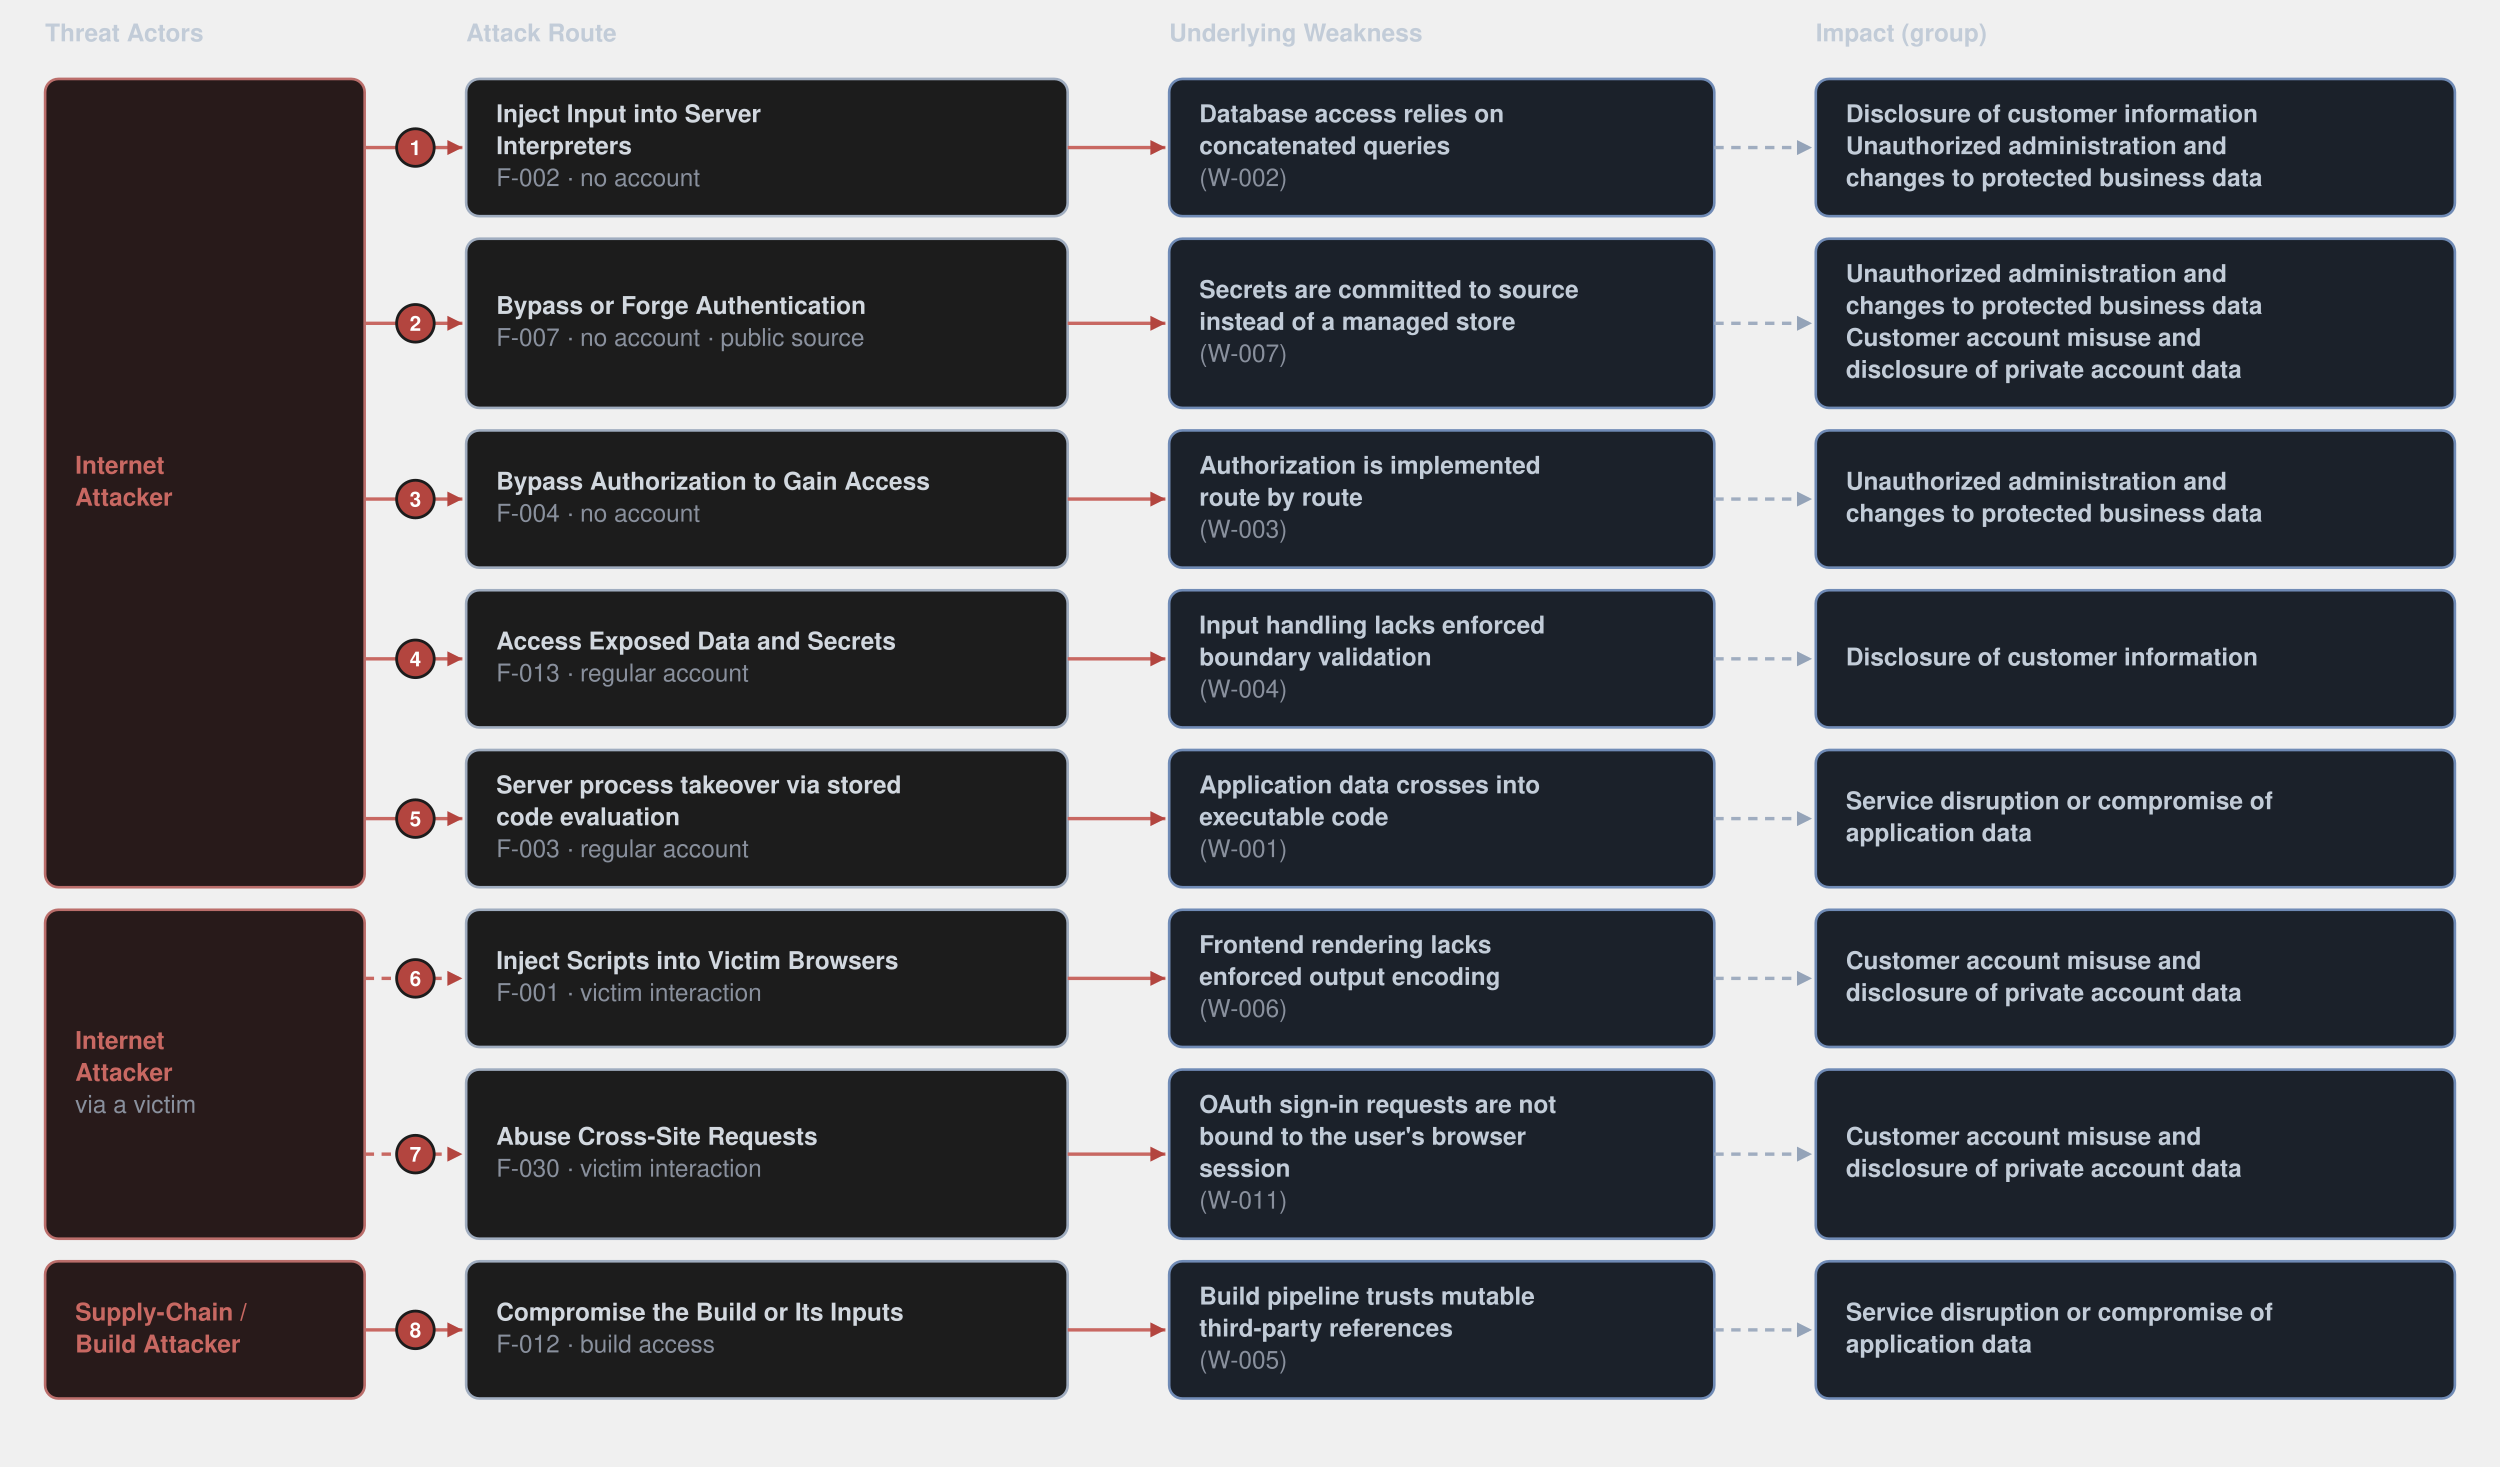
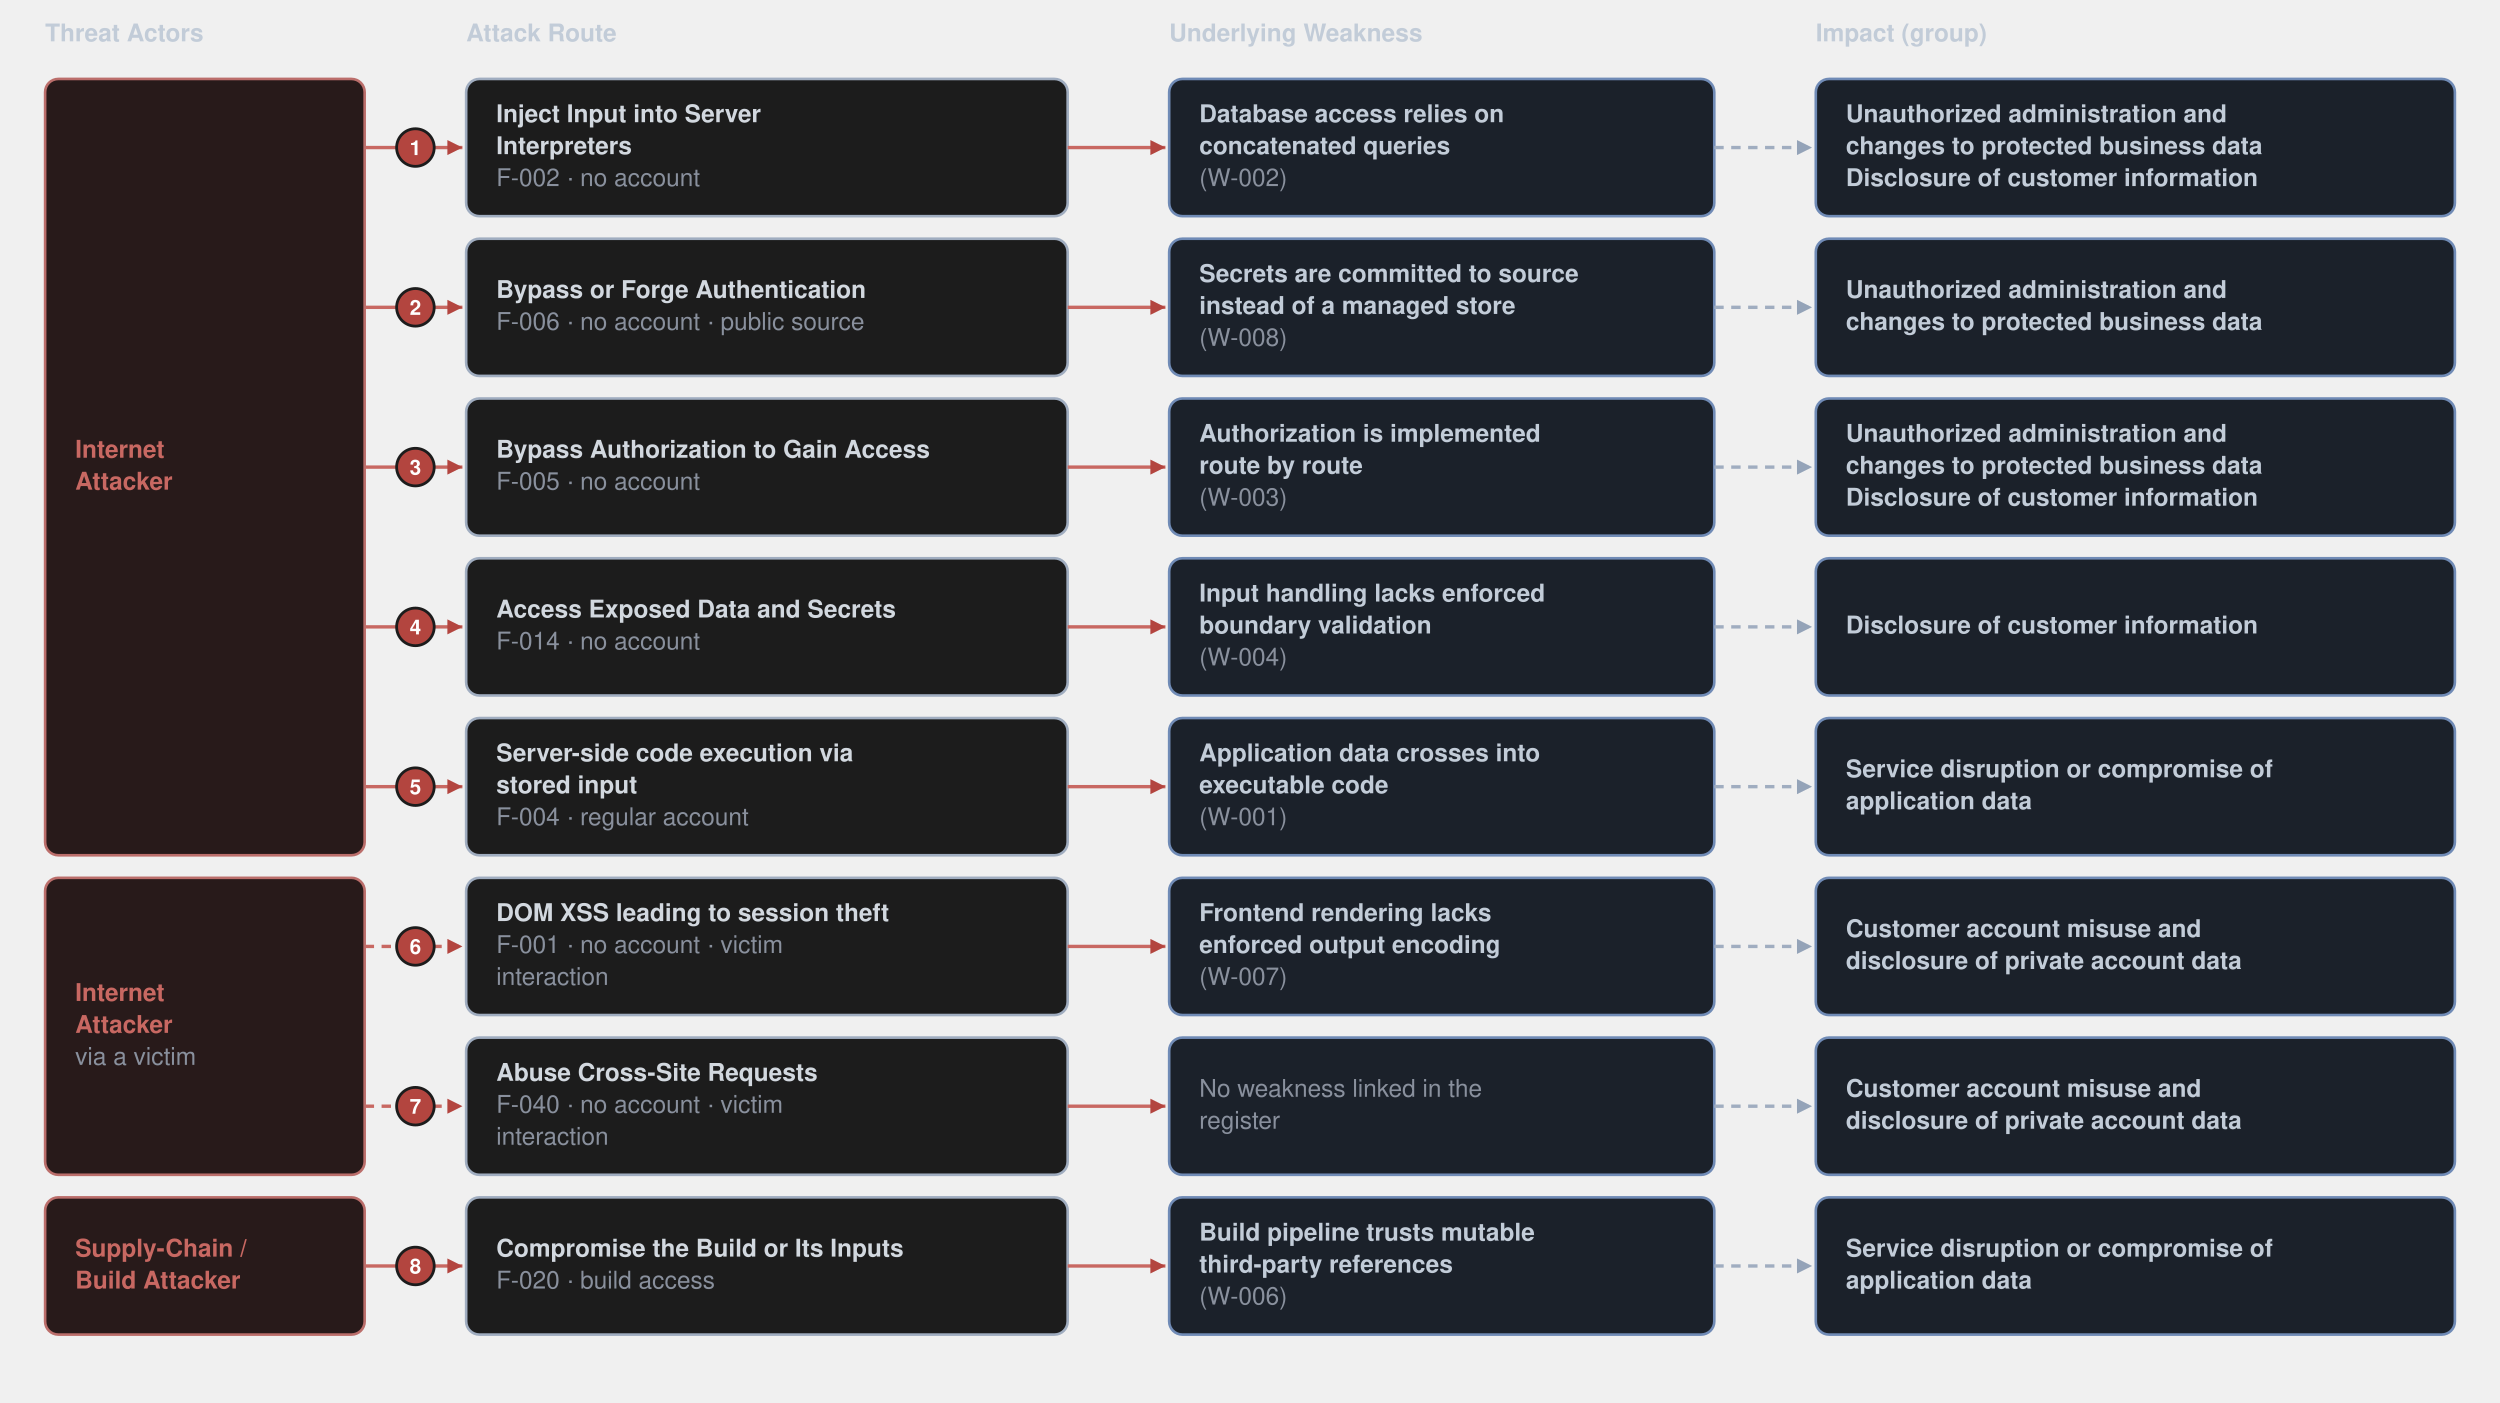
- <svg xmlns="http://www.w3.org/2000/svg" width="1330" height="780" viewBox="0 0 1330 780" font-family="Helvetica, Arial, sans-serif" data-figure2-version="2" data-glyphs="1 2 3 4 5 6 7 8" role="img" aria-labelledby="f2-title">
+ <svg xmlns="http://www.w3.org/2000/svg" width="1330" height="746" viewBox="0 0 1330 746" font-family="Helvetica, Arial, sans-serif" data-figure2-version="2" data-glyphs="1 2 3 4 5 6 7 8" role="img" aria-labelledby="f2-title">
  <defs>
    <marker id="f2-attack" viewBox="0 0 10 10" refX="10" refY="5" markerWidth="8" markerHeight="8" markerUnits="userSpaceOnUse" orient="auto">
      <path d="M0 0 L10 5 L0 10 z" fill="#b3453f" />
    </marker>
    <marker id="f2-consequence" viewBox="0 0 10 10" refX="10" refY="5" markerWidth="8" markerHeight="8" markerUnits="userSpaceOnUse" orient="auto">
      <path d="M0 0 L10 5 L0 10 z" fill="#94a3b8" />
    </marker>
  </defs>
  <text x="24" y="22" font-size="13" fill="#c2ccd8" font-weight="bold">Threat Actors</text>
  <text x="248" y="22" font-size="13" fill="#c2ccd8" font-weight="bold">Attack Route</text>
  <text x="622" y="22" font-size="13" fill="#c2ccd8" font-weight="bold">Underlying Weakness</text>
  <text x="966" y="22" font-size="13" fill="#c2ccd8" font-weight="bold">Impact (group)</text>
  <g data-route-number="1" data-finding-id="F-002" data-weakness-ids="W-002">
    <rect x="248" y="42" width="320" height="73" rx="7" fill="#1c1c1c" stroke="#a0adc0" stroke-width="1.4" data-column="1" />
    <text x="264" y="65.0" font-size="13" fill="#d2d8df" font-weight="bold">Inject Input into Server</text>
    <text x="264" y="82.0" font-size="13" fill="#d2d8df" font-weight="bold">Interpreters</text>
    <text x="264" y="99.0" font-size="13" fill="#89909d" font-weight="normal">F-002 · no account</text>
    <rect x="622" y="42" width="290" height="73" rx="7" fill="#1b212a" stroke="#708bb6" stroke-width="1.4" data-column="2" />
    <text x="638" y="65.0" font-size="13" fill="#c2ccd8" font-weight="bold">Database access relies on</text>
    <text x="638" y="82.0" font-size="13" fill="#c2ccd8" font-weight="bold">concatenated queries</text>
    <text x="638" y="99.0" font-size="13" fill="#89909d" font-weight="normal">(W-002)</text>
    <rect x="966" y="42" width="340" height="73" rx="7" fill="#1b212a" stroke="#708bb6" stroke-width="1.4" data-column="3" />
-     <text x="982" y="65.0" font-size="13" fill="#c2ccd8" font-weight="bold">Disclosure of customer information</text>
-     <text x="982" y="82.0" font-size="13" fill="#c2ccd8" font-weight="bold">Unauthorized administration and</text>
-     <text x="982" y="99.0" font-size="13" fill="#c2ccd8" font-weight="bold">changes to protected business data</text>
+     <text x="982" y="65.0" font-size="13" fill="#c2ccd8" font-weight="bold">Unauthorized administration and</text>
+     <text x="982" y="82.0" font-size="13" fill="#c2ccd8" font-weight="bold">changes to protected business data</text>
+     <text x="982" y="99.0" font-size="13" fill="#c2ccd8" font-weight="bold">Disclosure of customer information</text>
    <path d="M194 78.5 H246" fill="none" stroke="#c86862" stroke-width="1.8" marker-end="url(#f2-attack)" />
    <path d="M568 78.5 H620" fill="none" stroke="#c86862" stroke-width="1.8" marker-end="url(#f2-attack)" />
    <path d="M912 78.5 H964" fill="none" stroke="#a0adc0" stroke-width="1.8" marker-end="url(#f2-consequence)" stroke-dasharray="5 4" />
    <circle cx="221.0" cy="78.5" r="10" fill="#b3453f" stroke="#1c1c1c" stroke-width="1.5" />
    <text x="221.0" y="82.5" font-size="11" fill="#ffffff" font-weight="bold" text-anchor="middle" data-badge-number="1">1</text>
  </g>
-   <g data-route-number="2" data-finding-id="F-007" data-weakness-ids="W-007">
-     <rect x="248" y="127" width="320" height="90" rx="7" fill="#1c1c1c" stroke="#a0adc0" stroke-width="1.4" data-column="1" />
-     <text x="264" y="167.0" font-size="13" fill="#d2d8df" font-weight="bold">Bypass or Forge Authentication</text>
-     <text x="264" y="184.0" font-size="13" fill="#89909d" font-weight="normal">F-007 · no account · public source</text>
-     <rect x="622" y="127" width="290" height="90" rx="7" fill="#1b212a" stroke="#708bb6" stroke-width="1.4" data-column="2" />
-     <text x="638" y="158.5" font-size="13" fill="#c2ccd8" font-weight="bold">Secrets are committed to source</text>
-     <text x="638" y="175.5" font-size="13" fill="#c2ccd8" font-weight="bold">instead of a managed store</text>
-     <text x="638" y="192.5" font-size="13" fill="#89909d" font-weight="normal">(W-007)</text>
-     <rect x="966" y="127" width="340" height="90" rx="7" fill="#1b212a" stroke="#708bb6" stroke-width="1.4" data-column="3" />
-     <text x="982" y="150.0" font-size="13" fill="#c2ccd8" font-weight="bold">Unauthorized administration and</text>
-     <text x="982" y="167.0" font-size="13" fill="#c2ccd8" font-weight="bold">changes to protected business data</text>
-     <text x="982" y="184.0" font-size="13" fill="#c2ccd8" font-weight="bold">Customer account misuse and</text>
-     <text x="982" y="201.0" font-size="13" fill="#c2ccd8" font-weight="bold">disclosure of private account data</text>
-     <path d="M194 172.0 H246" fill="none" stroke="#c86862" stroke-width="1.8" marker-end="url(#f2-attack)" />
-     <path d="M568 172.0 H620" fill="none" stroke="#c86862" stroke-width="1.8" marker-end="url(#f2-attack)" />
-     <path d="M912 172.0 H964" fill="none" stroke="#a0adc0" stroke-width="1.8" marker-end="url(#f2-consequence)" stroke-dasharray="5 4" />
-     <circle cx="221.0" cy="172.0" r="10" fill="#b3453f" stroke="#1c1c1c" stroke-width="1.5" />
-     <text x="221.0" y="176.0" font-size="11" fill="#ffffff" font-weight="bold" text-anchor="middle" data-badge-number="2">2</text>
+   <g data-route-number="2" data-finding-id="F-006" data-weakness-ids="W-008">
+     <rect x="248" y="127" width="320" height="73" rx="7" fill="#1c1c1c" stroke="#a0adc0" stroke-width="1.4" data-column="1" />
+     <text x="264" y="158.5" font-size="13" fill="#d2d8df" font-weight="bold">Bypass or Forge Authentication</text>
+     <text x="264" y="175.5" font-size="13" fill="#89909d" font-weight="normal">F-006 · no account · public source</text>
+     <rect x="622" y="127" width="290" height="73" rx="7" fill="#1b212a" stroke="#708bb6" stroke-width="1.4" data-column="2" />
+     <text x="638" y="150.0" font-size="13" fill="#c2ccd8" font-weight="bold">Secrets are committed to source</text>
+     <text x="638" y="167.0" font-size="13" fill="#c2ccd8" font-weight="bold">instead of a managed store</text>
+     <text x="638" y="184.0" font-size="13" fill="#89909d" font-weight="normal">(W-008)</text>
+     <rect x="966" y="127" width="340" height="73" rx="7" fill="#1b212a" stroke="#708bb6" stroke-width="1.4" data-column="3" />
+     <text x="982" y="158.5" font-size="13" fill="#c2ccd8" font-weight="bold">Unauthorized administration and</text>
+     <text x="982" y="175.5" font-size="13" fill="#c2ccd8" font-weight="bold">changes to protected business data</text>
+     <path d="M194 163.5 H246" fill="none" stroke="#c86862" stroke-width="1.8" marker-end="url(#f2-attack)" />
+     <path d="M568 163.5 H620" fill="none" stroke="#c86862" stroke-width="1.8" marker-end="url(#f2-attack)" />
+     <path d="M912 163.5 H964" fill="none" stroke="#a0adc0" stroke-width="1.8" marker-end="url(#f2-consequence)" stroke-dasharray="5 4" />
+     <circle cx="221.0" cy="163.5" r="10" fill="#b3453f" stroke="#1c1c1c" stroke-width="1.5" />
+     <text x="221.0" y="167.5" font-size="11" fill="#ffffff" font-weight="bold" text-anchor="middle" data-badge-number="2">2</text>
  </g>
-   <g data-route-number="3" data-finding-id="F-004" data-weakness-ids="W-003">
-     <rect x="248" y="229" width="320" height="73" rx="7" fill="#1c1c1c" stroke="#a0adc0" stroke-width="1.4" data-column="1" />
-     <text x="264" y="260.5" font-size="13" fill="#d2d8df" font-weight="bold">Bypass Authorization to Gain Access</text>
-     <text x="264" y="277.5" font-size="13" fill="#89909d" font-weight="normal">F-004 · no account</text>
-     <rect x="622" y="229" width="290" height="73" rx="7" fill="#1b212a" stroke="#708bb6" stroke-width="1.4" data-column="2" />
-     <text x="638" y="252.0" font-size="13" fill="#c2ccd8" font-weight="bold">Authorization is implemented</text>
-     <text x="638" y="269.0" font-size="13" fill="#c2ccd8" font-weight="bold">route by route</text>
-     <text x="638" y="286.0" font-size="13" fill="#89909d" font-weight="normal">(W-003)</text>
-     <rect x="966" y="229" width="340" height="73" rx="7" fill="#1b212a" stroke="#708bb6" stroke-width="1.4" data-column="3" />
-     <text x="982" y="260.5" font-size="13" fill="#c2ccd8" font-weight="bold">Unauthorized administration and</text>
-     <text x="982" y="277.5" font-size="13" fill="#c2ccd8" font-weight="bold">changes to protected business data</text>
-     <path d="M194 265.5 H246" fill="none" stroke="#c86862" stroke-width="1.8" marker-end="url(#f2-attack)" />
-     <path d="M568 265.5 H620" fill="none" stroke="#c86862" stroke-width="1.8" marker-end="url(#f2-attack)" />
-     <path d="M912 265.5 H964" fill="none" stroke="#a0adc0" stroke-width="1.8" marker-end="url(#f2-consequence)" stroke-dasharray="5 4" />
-     <circle cx="221.0" cy="265.5" r="10" fill="#b3453f" stroke="#1c1c1c" stroke-width="1.5" />
-     <text x="221.0" y="269.5" font-size="11" fill="#ffffff" font-weight="bold" text-anchor="middle" data-badge-number="3">3</text>
+   <g data-route-number="3" data-finding-id="F-005" data-weakness-ids="W-003">
+     <rect x="248" y="212" width="320" height="73" rx="7" fill="#1c1c1c" stroke="#a0adc0" stroke-width="1.4" data-column="1" />
+     <text x="264" y="243.5" font-size="13" fill="#d2d8df" font-weight="bold">Bypass Authorization to Gain Access</text>
+     <text x="264" y="260.5" font-size="13" fill="#89909d" font-weight="normal">F-005 · no account</text>
+     <rect x="622" y="212" width="290" height="73" rx="7" fill="#1b212a" stroke="#708bb6" stroke-width="1.4" data-column="2" />
+     <text x="638" y="235.0" font-size="13" fill="#c2ccd8" font-weight="bold">Authorization is implemented</text>
+     <text x="638" y="252.0" font-size="13" fill="#c2ccd8" font-weight="bold">route by route</text>
+     <text x="638" y="269.0" font-size="13" fill="#89909d" font-weight="normal">(W-003)</text>
+     <rect x="966" y="212" width="340" height="73" rx="7" fill="#1b212a" stroke="#708bb6" stroke-width="1.4" data-column="3" />
+     <text x="982" y="235.0" font-size="13" fill="#c2ccd8" font-weight="bold">Unauthorized administration and</text>
+     <text x="982" y="252.0" font-size="13" fill="#c2ccd8" font-weight="bold">changes to protected business data</text>
+     <text x="982" y="269.0" font-size="13" fill="#c2ccd8" font-weight="bold">Disclosure of customer information</text>
+     <path d="M194 248.5 H246" fill="none" stroke="#c86862" stroke-width="1.8" marker-end="url(#f2-attack)" />
+     <path d="M568 248.5 H620" fill="none" stroke="#c86862" stroke-width="1.8" marker-end="url(#f2-attack)" />
+     <path d="M912 248.5 H964" fill="none" stroke="#a0adc0" stroke-width="1.8" marker-end="url(#f2-consequence)" stroke-dasharray="5 4" />
+     <circle cx="221.0" cy="248.5" r="10" fill="#b3453f" stroke="#1c1c1c" stroke-width="1.5" />
+     <text x="221.0" y="252.5" font-size="11" fill="#ffffff" font-weight="bold" text-anchor="middle" data-badge-number="3">3</text>
  </g>
-   <g data-route-number="4" data-finding-id="F-013" data-weakness-ids="W-004">
-     <rect x="248" y="314" width="320" height="73" rx="7" fill="#1c1c1c" stroke="#a0adc0" stroke-width="1.4" data-column="1" />
-     <text x="264" y="345.5" font-size="13" fill="#d2d8df" font-weight="bold">Access Exposed Data and Secrets</text>
-     <text x="264" y="362.5" font-size="13" fill="#89909d" font-weight="normal">F-013 · regular account</text>
-     <rect x="622" y="314" width="290" height="73" rx="7" fill="#1b212a" stroke="#708bb6" stroke-width="1.4" data-column="2" />
-     <text x="638" y="337.0" font-size="13" fill="#c2ccd8" font-weight="bold">Input handling lacks enforced</text>
-     <text x="638" y="354.0" font-size="13" fill="#c2ccd8" font-weight="bold">boundary validation</text>
-     <text x="638" y="371.0" font-size="13" fill="#89909d" font-weight="normal">(W-004)</text>
-     <rect x="966" y="314" width="340" height="73" rx="7" fill="#1b212a" stroke="#708bb6" stroke-width="1.4" data-column="3" />
-     <text x="982" y="354.0" font-size="13" fill="#c2ccd8" font-weight="bold">Disclosure of customer information</text>
-     <path d="M194 350.5 H246" fill="none" stroke="#c86862" stroke-width="1.8" marker-end="url(#f2-attack)" />
-     <path d="M568 350.5 H620" fill="none" stroke="#c86862" stroke-width="1.8" marker-end="url(#f2-attack)" />
-     <path d="M912 350.5 H964" fill="none" stroke="#a0adc0" stroke-width="1.8" marker-end="url(#f2-consequence)" stroke-dasharray="5 4" />
-     <circle cx="221.0" cy="350.5" r="10" fill="#b3453f" stroke="#1c1c1c" stroke-width="1.5" />
-     <text x="221.0" y="354.5" font-size="11" fill="#ffffff" font-weight="bold" text-anchor="middle" data-badge-number="4">4</text>
+   <g data-route-number="4" data-finding-id="F-014" data-weakness-ids="W-004">
+     <rect x="248" y="297" width="320" height="73" rx="7" fill="#1c1c1c" stroke="#a0adc0" stroke-width="1.4" data-column="1" />
+     <text x="264" y="328.5" font-size="13" fill="#d2d8df" font-weight="bold">Access Exposed Data and Secrets</text>
+     <text x="264" y="345.5" font-size="13" fill="#89909d" font-weight="normal">F-014 · no account</text>
+     <rect x="622" y="297" width="290" height="73" rx="7" fill="#1b212a" stroke="#708bb6" stroke-width="1.4" data-column="2" />
+     <text x="638" y="320.0" font-size="13" fill="#c2ccd8" font-weight="bold">Input handling lacks enforced</text>
+     <text x="638" y="337.0" font-size="13" fill="#c2ccd8" font-weight="bold">boundary validation</text>
+     <text x="638" y="354.0" font-size="13" fill="#89909d" font-weight="normal">(W-004)</text>
+     <rect x="966" y="297" width="340" height="73" rx="7" fill="#1b212a" stroke="#708bb6" stroke-width="1.4" data-column="3" />
+     <text x="982" y="337.0" font-size="13" fill="#c2ccd8" font-weight="bold">Disclosure of customer information</text>
+     <path d="M194 333.5 H246" fill="none" stroke="#c86862" stroke-width="1.8" marker-end="url(#f2-attack)" />
+     <path d="M568 333.5 H620" fill="none" stroke="#c86862" stroke-width="1.8" marker-end="url(#f2-attack)" />
+     <path d="M912 333.5 H964" fill="none" stroke="#a0adc0" stroke-width="1.8" marker-end="url(#f2-consequence)" stroke-dasharray="5 4" />
+     <circle cx="221.0" cy="333.5" r="10" fill="#b3453f" stroke="#1c1c1c" stroke-width="1.5" />
+     <text x="221.0" y="337.5" font-size="11" fill="#ffffff" font-weight="bold" text-anchor="middle" data-badge-number="4">4</text>
  </g>
-   <g data-route-number="5" data-finding-id="F-003" data-weakness-ids="W-001">
-     <rect x="248" y="399" width="320" height="73" rx="7" fill="#1c1c1c" stroke="#a0adc0" stroke-width="1.4" data-column="1" />
-     <text x="264" y="422.0" font-size="13" fill="#d2d8df" font-weight="bold">Server process takeover via stored</text>
-     <text x="264" y="439.0" font-size="13" fill="#d2d8df" font-weight="bold">code evaluation</text>
-     <text x="264" y="456.0" font-size="13" fill="#89909d" font-weight="normal">F-003 · regular account</text>
-     <rect x="622" y="399" width="290" height="73" rx="7" fill="#1b212a" stroke="#708bb6" stroke-width="1.4" data-column="2" />
-     <text x="638" y="422.0" font-size="13" fill="#c2ccd8" font-weight="bold">Application data crosses into</text>
-     <text x="638" y="439.0" font-size="13" fill="#c2ccd8" font-weight="bold">executable code</text>
-     <text x="638" y="456.0" font-size="13" fill="#89909d" font-weight="normal">(W-001)</text>
-     <rect x="966" y="399" width="340" height="73" rx="7" fill="#1b212a" stroke="#708bb6" stroke-width="1.4" data-column="3" />
-     <text x="982" y="430.5" font-size="13" fill="#c2ccd8" font-weight="bold">Service disruption or compromise of</text>
-     <text x="982" y="447.5" font-size="13" fill="#c2ccd8" font-weight="bold">application data</text>
-     <path d="M194 435.5 H246" fill="none" stroke="#c86862" stroke-width="1.8" marker-end="url(#f2-attack)" />
-     <path d="M568 435.5 H620" fill="none" stroke="#c86862" stroke-width="1.8" marker-end="url(#f2-attack)" />
-     <path d="M912 435.5 H964" fill="none" stroke="#a0adc0" stroke-width="1.8" marker-end="url(#f2-consequence)" stroke-dasharray="5 4" />
-     <circle cx="221.0" cy="435.5" r="10" fill="#b3453f" stroke="#1c1c1c" stroke-width="1.5" />
-     <text x="221.0" y="439.5" font-size="11" fill="#ffffff" font-weight="bold" text-anchor="middle" data-badge-number="5">5</text>
+   <g data-route-number="5" data-finding-id="F-004" data-weakness-ids="W-001">
+     <rect x="248" y="382" width="320" height="73" rx="7" fill="#1c1c1c" stroke="#a0adc0" stroke-width="1.4" data-column="1" />
+     <text x="264" y="405.0" font-size="13" fill="#d2d8df" font-weight="bold">Server-side code execution via</text>
+     <text x="264" y="422.0" font-size="13" fill="#d2d8df" font-weight="bold">stored input</text>
+     <text x="264" y="439.0" font-size="13" fill="#89909d" font-weight="normal">F-004 · regular account</text>
+     <rect x="622" y="382" width="290" height="73" rx="7" fill="#1b212a" stroke="#708bb6" stroke-width="1.4" data-column="2" />
+     <text x="638" y="405.0" font-size="13" fill="#c2ccd8" font-weight="bold">Application data crosses into</text>
+     <text x="638" y="422.0" font-size="13" fill="#c2ccd8" font-weight="bold">executable code</text>
+     <text x="638" y="439.0" font-size="13" fill="#89909d" font-weight="normal">(W-001)</text>
+     <rect x="966" y="382" width="340" height="73" rx="7" fill="#1b212a" stroke="#708bb6" stroke-width="1.4" data-column="3" />
+     <text x="982" y="413.5" font-size="13" fill="#c2ccd8" font-weight="bold">Service disruption or compromise of</text>
+     <text x="982" y="430.5" font-size="13" fill="#c2ccd8" font-weight="bold">application data</text>
+     <path d="M194 418.5 H246" fill="none" stroke="#c86862" stroke-width="1.8" marker-end="url(#f2-attack)" />
+     <path d="M568 418.5 H620" fill="none" stroke="#c86862" stroke-width="1.8" marker-end="url(#f2-attack)" />
+     <path d="M912 418.5 H964" fill="none" stroke="#a0adc0" stroke-width="1.8" marker-end="url(#f2-consequence)" stroke-dasharray="5 4" />
+     <circle cx="221.0" cy="418.5" r="10" fill="#b3453f" stroke="#1c1c1c" stroke-width="1.5" />
+     <text x="221.0" y="422.5" font-size="11" fill="#ffffff" font-weight="bold" text-anchor="middle" data-badge-number="5">5</text>
  </g>
-   <g data-route-number="6" data-finding-id="F-001" data-weakness-ids="W-006">
-     <rect x="248" y="484" width="320" height="73" rx="7" fill="#1c1c1c" stroke="#a0adc0" stroke-width="1.4" data-column="1" />
-     <text x="264" y="515.5" font-size="13" fill="#d2d8df" font-weight="bold">Inject Scripts into Victim Browsers</text>
-     <text x="264" y="532.5" font-size="13" fill="#89909d" font-weight="normal">F-001 · victim interaction</text>
-     <rect x="622" y="484" width="290" height="73" rx="7" fill="#1b212a" stroke="#708bb6" stroke-width="1.4" data-column="2" />
-     <text x="638" y="507.0" font-size="13" fill="#c2ccd8" font-weight="bold">Frontend rendering lacks</text>
-     <text x="638" y="524.0" font-size="13" fill="#c2ccd8" font-weight="bold">enforced output encoding</text>
-     <text x="638" y="541.0" font-size="13" fill="#89909d" font-weight="normal">(W-006)</text>
-     <rect x="966" y="484" width="340" height="73" rx="7" fill="#1b212a" stroke="#708bb6" stroke-width="1.4" data-column="3" />
-     <text x="982" y="515.5" font-size="13" fill="#c2ccd8" font-weight="bold">Customer account misuse and</text>
-     <text x="982" y="532.5" font-size="13" fill="#c2ccd8" font-weight="bold">disclosure of private account data</text>
-     <path d="M194 520.5 H246" fill="none" stroke="#c86862" stroke-width="1.8" marker-end="url(#f2-attack)" stroke-dasharray="5 4" />
-     <path d="M568 520.5 H620" fill="none" stroke="#c86862" stroke-width="1.8" marker-end="url(#f2-attack)" />
-     <path d="M912 520.5 H964" fill="none" stroke="#a0adc0" stroke-width="1.8" marker-end="url(#f2-consequence)" stroke-dasharray="5 4" />
-     <circle cx="221.0" cy="520.5" r="10" fill="#b3453f" stroke="#1c1c1c" stroke-width="1.5" />
-     <text x="221.0" y="524.5" font-size="11" fill="#ffffff" font-weight="bold" text-anchor="middle" data-badge-number="6">6</text>
+   <g data-route-number="6" data-finding-id="F-001" data-weakness-ids="W-007">
+     <rect x="248" y="467" width="320" height="73" rx="7" fill="#1c1c1c" stroke="#a0adc0" stroke-width="1.4" data-column="1" />
+     <text x="264" y="490.0" font-size="13" fill="#d2d8df" font-weight="bold">DOM XSS leading to session theft</text>
+     <text x="264" y="507.0" font-size="13" fill="#89909d" font-weight="normal">F-001 · no account · victim</text>
+     <text x="264" y="524.0" font-size="13" fill="#89909d" font-weight="normal">interaction</text>
+     <rect x="622" y="467" width="290" height="73" rx="7" fill="#1b212a" stroke="#708bb6" stroke-width="1.4" data-column="2" />
+     <text x="638" y="490.0" font-size="13" fill="#c2ccd8" font-weight="bold">Frontend rendering lacks</text>
+     <text x="638" y="507.0" font-size="13" fill="#c2ccd8" font-weight="bold">enforced output encoding</text>
+     <text x="638" y="524.0" font-size="13" fill="#89909d" font-weight="normal">(W-007)</text>
+     <rect x="966" y="467" width="340" height="73" rx="7" fill="#1b212a" stroke="#708bb6" stroke-width="1.4" data-column="3" />
+     <text x="982" y="498.5" font-size="13" fill="#c2ccd8" font-weight="bold">Customer account misuse and</text>
+     <text x="982" y="515.5" font-size="13" fill="#c2ccd8" font-weight="bold">disclosure of private account data</text>
+     <path d="M194 503.5 H246" fill="none" stroke="#c86862" stroke-width="1.8" marker-end="url(#f2-attack)" stroke-dasharray="5 4" />
+     <path d="M568 503.5 H620" fill="none" stroke="#c86862" stroke-width="1.8" marker-end="url(#f2-attack)" />
+     <path d="M912 503.5 H964" fill="none" stroke="#a0adc0" stroke-width="1.8" marker-end="url(#f2-consequence)" stroke-dasharray="5 4" />
+     <circle cx="221.0" cy="503.5" r="10" fill="#b3453f" stroke="#1c1c1c" stroke-width="1.5" />
+     <text x="221.0" y="507.5" font-size="11" fill="#ffffff" font-weight="bold" text-anchor="middle" data-badge-number="6">6</text>
  </g>
-   <g data-route-number="7" data-finding-id="F-030" data-weakness-ids="W-011">
-     <rect x="248" y="569" width="320" height="90" rx="7" fill="#1c1c1c" stroke="#a0adc0" stroke-width="1.4" data-column="1" />
-     <text x="264" y="609.0" font-size="13" fill="#d2d8df" font-weight="bold">Abuse Cross-Site Requests</text>
-     <text x="264" y="626.0" font-size="13" fill="#89909d" font-weight="normal">F-030 · victim interaction</text>
-     <rect x="622" y="569" width="290" height="90" rx="7" fill="#1b212a" stroke="#708bb6" stroke-width="1.4" data-column="2" />
-     <text x="638" y="592.0" font-size="13" fill="#c2ccd8" font-weight="bold">OAuth sign-in requests are not</text>
-     <text x="638" y="609.0" font-size="13" fill="#c2ccd8" font-weight="bold">bound to the user's browser</text>
-     <text x="638" y="626.0" font-size="13" fill="#c2ccd8" font-weight="bold">session</text>
-     <text x="638" y="643.0" font-size="13" fill="#89909d" font-weight="normal">(W-011)</text>
-     <rect x="966" y="569" width="340" height="90" rx="7" fill="#1b212a" stroke="#708bb6" stroke-width="1.4" data-column="3" />
-     <text x="982" y="609.0" font-size="13" fill="#c2ccd8" font-weight="bold">Customer account misuse and</text>
-     <text x="982" y="626.0" font-size="13" fill="#c2ccd8" font-weight="bold">disclosure of private account data</text>
-     <path d="M194 614.0 H246" fill="none" stroke="#c86862" stroke-width="1.8" marker-end="url(#f2-attack)" stroke-dasharray="5 4" />
-     <path d="M568 614.0 H620" fill="none" stroke="#c86862" stroke-width="1.8" marker-end="url(#f2-attack)" />
-     <path d="M912 614.0 H964" fill="none" stroke="#a0adc0" stroke-width="1.8" marker-end="url(#f2-consequence)" stroke-dasharray="5 4" />
-     <circle cx="221.0" cy="614.0" r="10" fill="#b3453f" stroke="#1c1c1c" stroke-width="1.5" />
-     <text x="221.0" y="618.0" font-size="11" fill="#ffffff" font-weight="bold" text-anchor="middle" data-badge-number="7">7</text>
+   <g data-route-number="7" data-finding-id="F-040" data-weakness-ids="">
+     <rect x="248" y="552" width="320" height="73" rx="7" fill="#1c1c1c" stroke="#a0adc0" stroke-width="1.4" data-column="1" />
+     <text x="264" y="575.0" font-size="13" fill="#d2d8df" font-weight="bold">Abuse Cross-Site Requests</text>
+     <text x="264" y="592.0" font-size="13" fill="#89909d" font-weight="normal">F-040 · no account · victim</text>
+     <text x="264" y="609.0" font-size="13" fill="#89909d" font-weight="normal">interaction</text>
+     <rect x="622" y="552" width="290" height="73" rx="7" fill="#1b212a" stroke="#708bb6" stroke-width="1.4" data-column="2" />
+     <text x="638" y="583.5" font-size="13" fill="#89909d" font-weight="normal">No weakness linked in the</text>
+     <text x="638" y="600.5" font-size="13" fill="#89909d" font-weight="normal">register</text>
+     <rect x="966" y="552" width="340" height="73" rx="7" fill="#1b212a" stroke="#708bb6" stroke-width="1.4" data-column="3" />
+     <text x="982" y="583.5" font-size="13" fill="#c2ccd8" font-weight="bold">Customer account misuse and</text>
+     <text x="982" y="600.5" font-size="13" fill="#c2ccd8" font-weight="bold">disclosure of private account data</text>
+     <path d="M194 588.5 H246" fill="none" stroke="#c86862" stroke-width="1.8" marker-end="url(#f2-attack)" stroke-dasharray="5 4" />
+     <path d="M568 588.5 H620" fill="none" stroke="#c86862" stroke-width="1.8" marker-end="url(#f2-attack)" />
+     <path d="M912 588.5 H964" fill="none" stroke="#a0adc0" stroke-width="1.8" marker-end="url(#f2-consequence)" stroke-dasharray="5 4" />
+     <circle cx="221.0" cy="588.5" r="10" fill="#b3453f" stroke="#1c1c1c" stroke-width="1.5" />
+     <text x="221.0" y="592.5" font-size="11" fill="#ffffff" font-weight="bold" text-anchor="middle" data-badge-number="7">7</text>
  </g>
-   <g data-route-number="8" data-finding-id="F-012" data-weakness-ids="W-005">
-     <rect x="248" y="671" width="320" height="73" rx="7" fill="#1c1c1c" stroke="#a0adc0" stroke-width="1.4" data-column="1" />
-     <text x="264" y="702.5" font-size="13" fill="#d2d8df" font-weight="bold">Compromise the Build or Its Inputs</text>
-     <text x="264" y="719.5" font-size="13" fill="#89909d" font-weight="normal">F-012 · build access</text>
-     <rect x="622" y="671" width="290" height="73" rx="7" fill="#1b212a" stroke="#708bb6" stroke-width="1.4" data-column="2" />
-     <text x="638" y="694.0" font-size="13" fill="#c2ccd8" font-weight="bold">Build pipeline trusts mutable</text>
-     <text x="638" y="711.0" font-size="13" fill="#c2ccd8" font-weight="bold">third-party references</text>
-     <text x="638" y="728.0" font-size="13" fill="#89909d" font-weight="normal">(W-005)</text>
-     <rect x="966" y="671" width="340" height="73" rx="7" fill="#1b212a" stroke="#708bb6" stroke-width="1.4" data-column="3" />
-     <text x="982" y="702.5" font-size="13" fill="#c2ccd8" font-weight="bold">Service disruption or compromise of</text>
-     <text x="982" y="719.5" font-size="13" fill="#c2ccd8" font-weight="bold">application data</text>
-     <path d="M194 707.5 H246" fill="none" stroke="#c86862" stroke-width="1.8" marker-end="url(#f2-attack)" />
-     <path d="M568 707.5 H620" fill="none" stroke="#c86862" stroke-width="1.8" marker-end="url(#f2-attack)" />
-     <path d="M912 707.5 H964" fill="none" stroke="#a0adc0" stroke-width="1.8" marker-end="url(#f2-consequence)" stroke-dasharray="5 4" />
-     <circle cx="221.0" cy="707.5" r="10" fill="#b3453f" stroke="#1c1c1c" stroke-width="1.5" />
-     <text x="221.0" y="711.5" font-size="11" fill="#ffffff" font-weight="bold" text-anchor="middle" data-badge-number="8">8</text>
+   <g data-route-number="8" data-finding-id="F-020" data-weakness-ids="W-006">
+     <rect x="248" y="637" width="320" height="73" rx="7" fill="#1c1c1c" stroke="#a0adc0" stroke-width="1.4" data-column="1" />
+     <text x="264" y="668.5" font-size="13" fill="#d2d8df" font-weight="bold">Compromise the Build or Its Inputs</text>
+     <text x="264" y="685.5" font-size="13" fill="#89909d" font-weight="normal">F-020 · build access</text>
+     <rect x="622" y="637" width="290" height="73" rx="7" fill="#1b212a" stroke="#708bb6" stroke-width="1.4" data-column="2" />
+     <text x="638" y="660.0" font-size="13" fill="#c2ccd8" font-weight="bold">Build pipeline trusts mutable</text>
+     <text x="638" y="677.0" font-size="13" fill="#c2ccd8" font-weight="bold">third-party references</text>
+     <text x="638" y="694.0" font-size="13" fill="#89909d" font-weight="normal">(W-006)</text>
+     <rect x="966" y="637" width="340" height="73" rx="7" fill="#1b212a" stroke="#708bb6" stroke-width="1.4" data-column="3" />
+     <text x="982" y="668.5" font-size="13" fill="#c2ccd8" font-weight="bold">Service disruption or compromise of</text>
+     <text x="982" y="685.5" font-size="13" fill="#c2ccd8" font-weight="bold">application data</text>
+     <path d="M194 673.5 H246" fill="none" stroke="#c86862" stroke-width="1.8" marker-end="url(#f2-attack)" />
+     <path d="M568 673.5 H620" fill="none" stroke="#c86862" stroke-width="1.8" marker-end="url(#f2-attack)" />
+     <path d="M912 673.5 H964" fill="none" stroke="#a0adc0" stroke-width="1.8" marker-end="url(#f2-consequence)" stroke-dasharray="5 4" />
+     <circle cx="221.0" cy="673.5" r="10" fill="#b3453f" stroke="#1c1c1c" stroke-width="1.5" />
+     <text x="221.0" y="677.5" font-size="11" fill="#ffffff" font-weight="bold" text-anchor="middle" data-badge-number="8">8</text>
  </g>
  <g data-actor-card="internet-anon" data-actor-victim="false" data-actor-routes="1 2 3 4 5">
-     <rect x="24" y="42" width="170" height="430" rx="7" fill="#281a1a" stroke="#bb6e6b" stroke-width="1.4" data-column="0" />
-     <text x="40" y="252.0" font-size="13" fill="#c86862" font-weight="bold">Internet</text>
-     <text x="40" y="269.0" font-size="13" fill="#c86862" font-weight="bold">Attacker</text>
+     <rect x="24" y="42" width="170" height="413" rx="7" fill="#281a1a" stroke="#bb6e6b" stroke-width="1.4" data-column="0" />
+     <text x="40" y="243.5" font-size="13" fill="#c86862" font-weight="bold">Internet</text>
+     <text x="40" y="260.5" font-size="13" fill="#c86862" font-weight="bold">Attacker</text>
  </g>
  <g data-actor-card="internet-anon" data-actor-victim="true" data-actor-routes="6 7">
-     <rect x="24" y="484" width="170" height="175" rx="7" fill="#281a1a" stroke="#bb6e6b" stroke-width="1.4" data-column="0" />
-     <text x="40" y="558.0" font-size="13" fill="#c86862" font-weight="bold">Internet</text>
-     <text x="40" y="575.0" font-size="13" fill="#c86862" font-weight="bold">Attacker</text>
-     <text x="40" y="592.0" font-size="13" fill="#89909d" font-weight="normal">via a victim</text>
+     <rect x="24" y="467" width="170" height="158" rx="7" fill="#281a1a" stroke="#bb6e6b" stroke-width="1.4" data-column="0" />
+     <text x="40" y="532.5" font-size="13" fill="#c86862" font-weight="bold">Internet</text>
+     <text x="40" y="549.5" font-size="13" fill="#c86862" font-weight="bold">Attacker</text>
+     <text x="40" y="566.5" font-size="13" fill="#89909d" font-weight="normal">via a victim</text>
  </g>
  <g data-actor-card="build-time" data-actor-victim="false" data-actor-routes="8">
-     <rect x="24" y="671" width="170" height="73" rx="7" fill="#281a1a" stroke="#bb6e6b" stroke-width="1.4" data-column="0" />
-     <text x="40" y="702.5" font-size="13" fill="#c86862" font-weight="bold">Supply-Chain /</text>
-     <text x="40" y="719.5" font-size="13" fill="#c86862" font-weight="bold">Build Attacker</text>
+     <rect x="24" y="637" width="170" height="73" rx="7" fill="#281a1a" stroke="#bb6e6b" stroke-width="1.4" data-column="0" />
+     <text x="40" y="668.5" font-size="13" fill="#c86862" font-weight="bold">Supply-Chain /</text>
+     <text x="40" y="685.5" font-size="13" fill="#c86862" font-weight="bold">Build Attacker</text>
  </g>
</svg>
